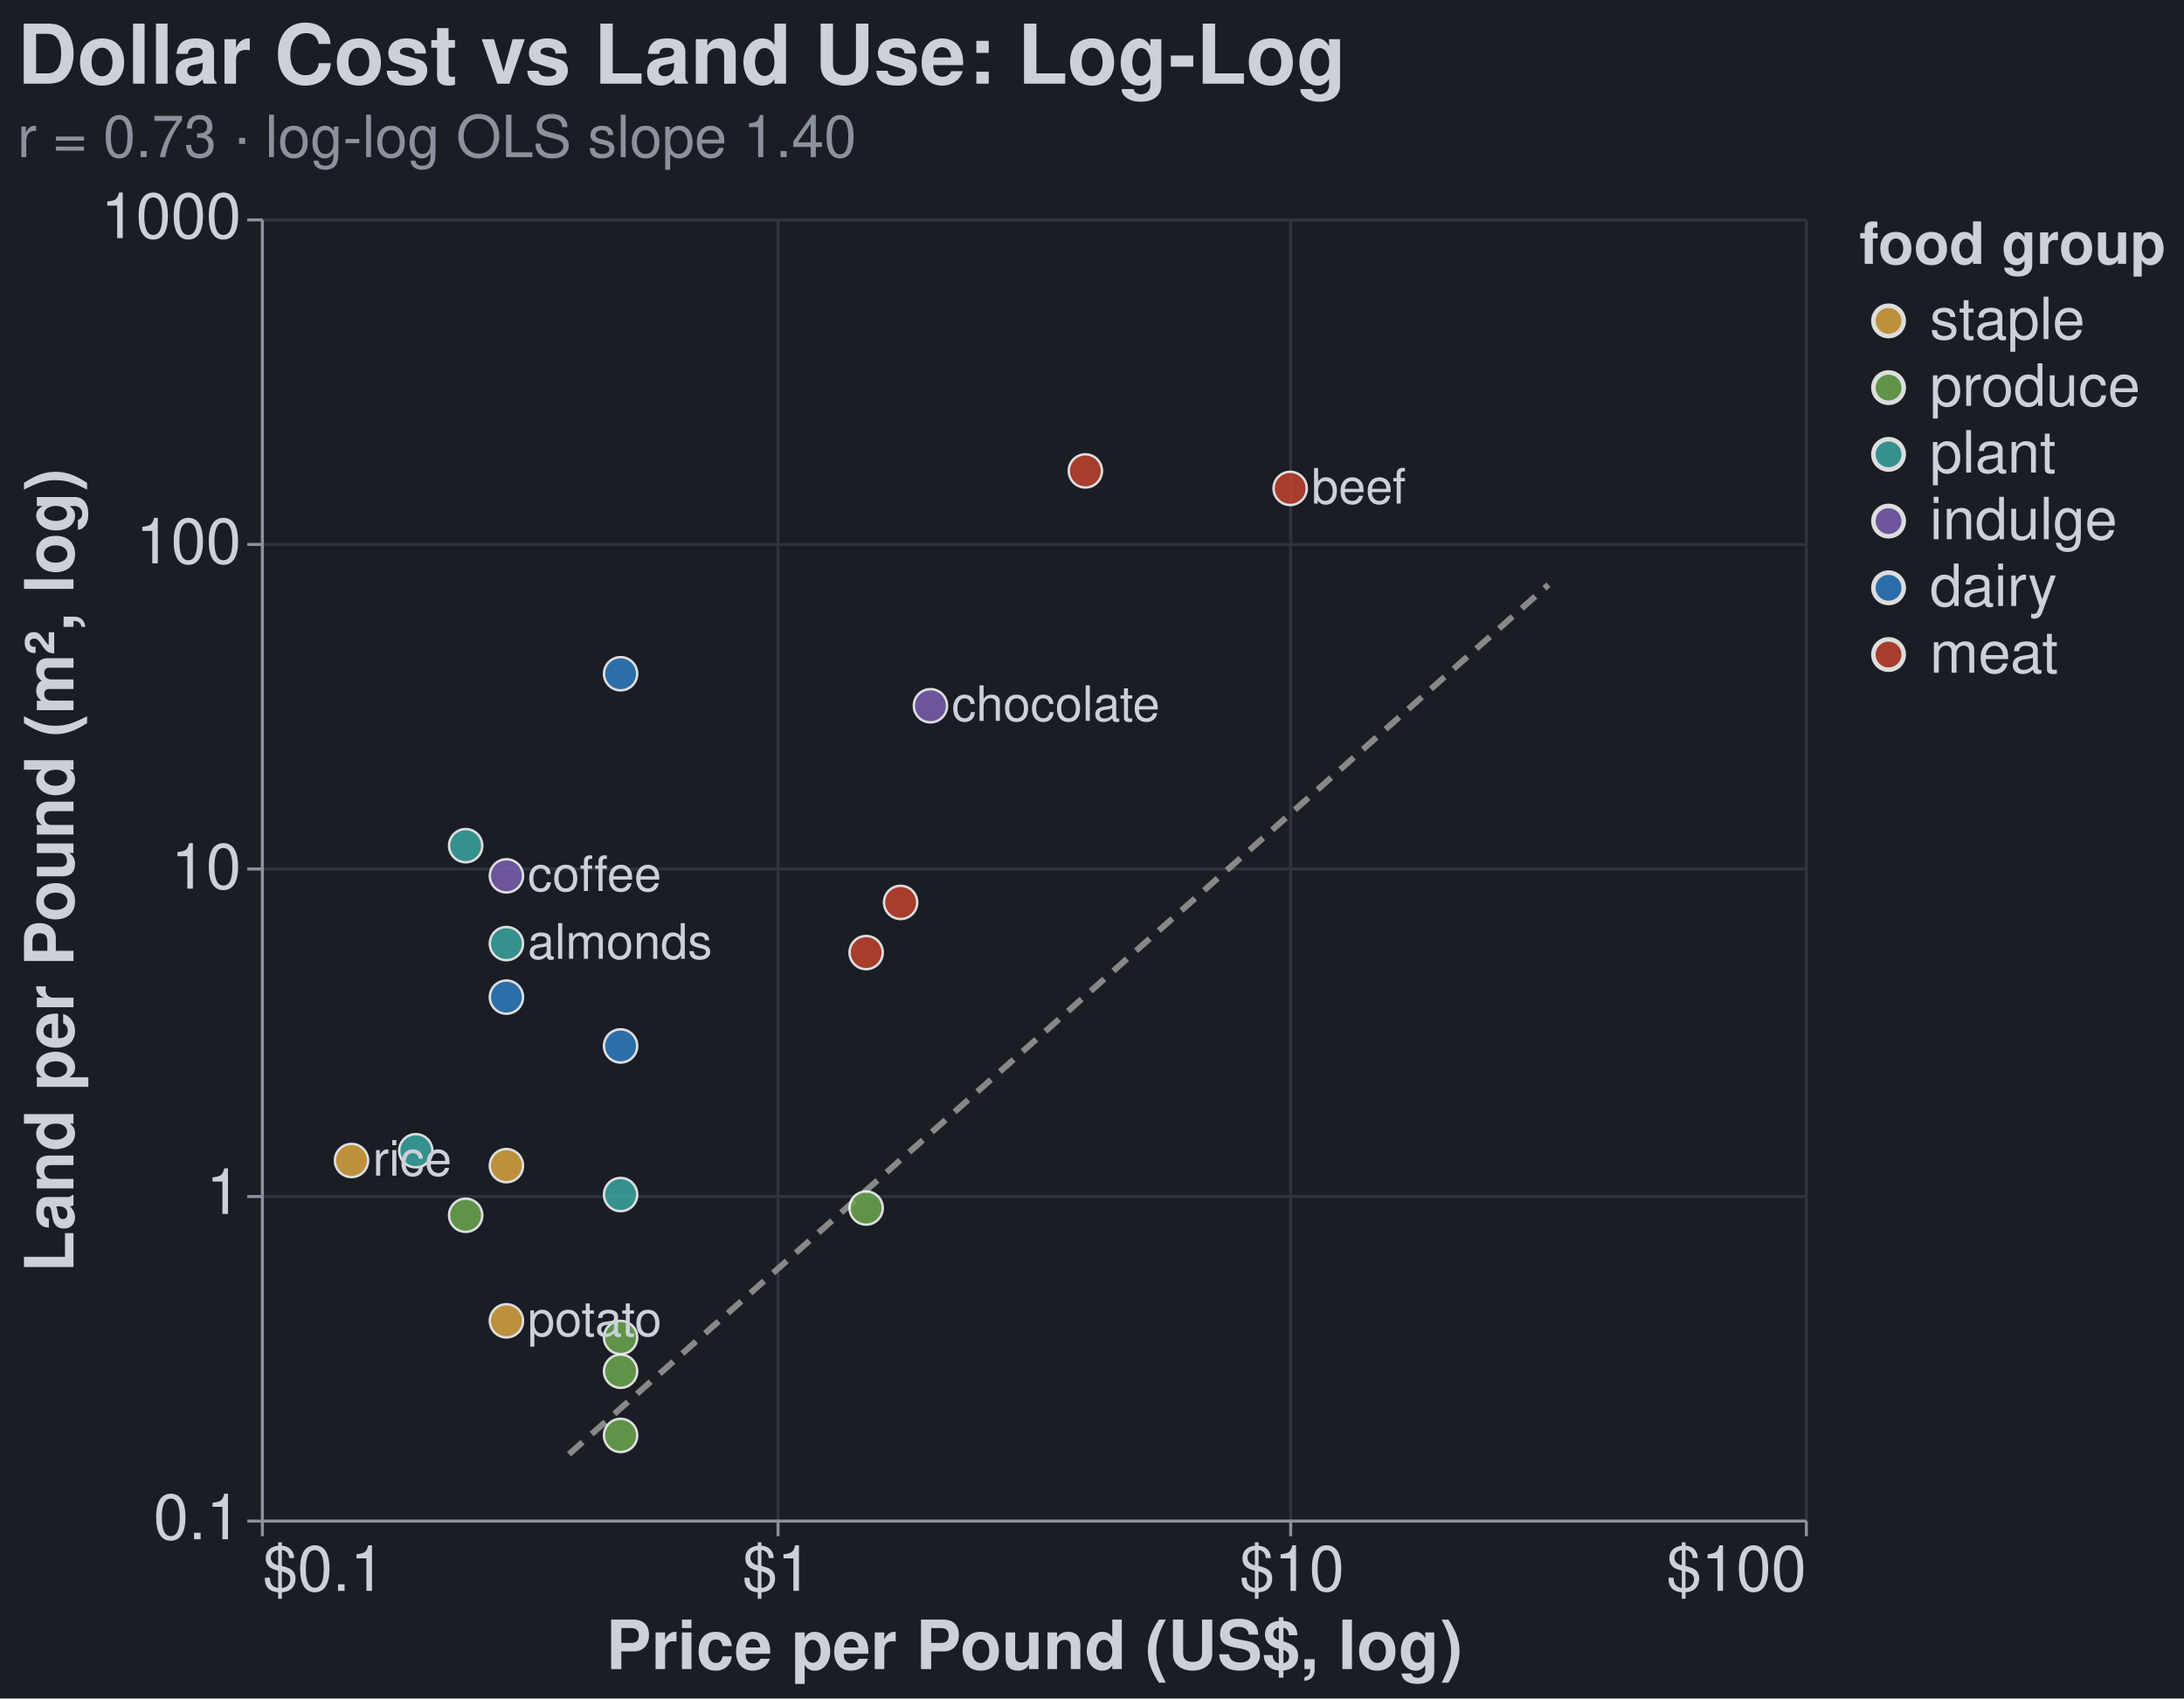
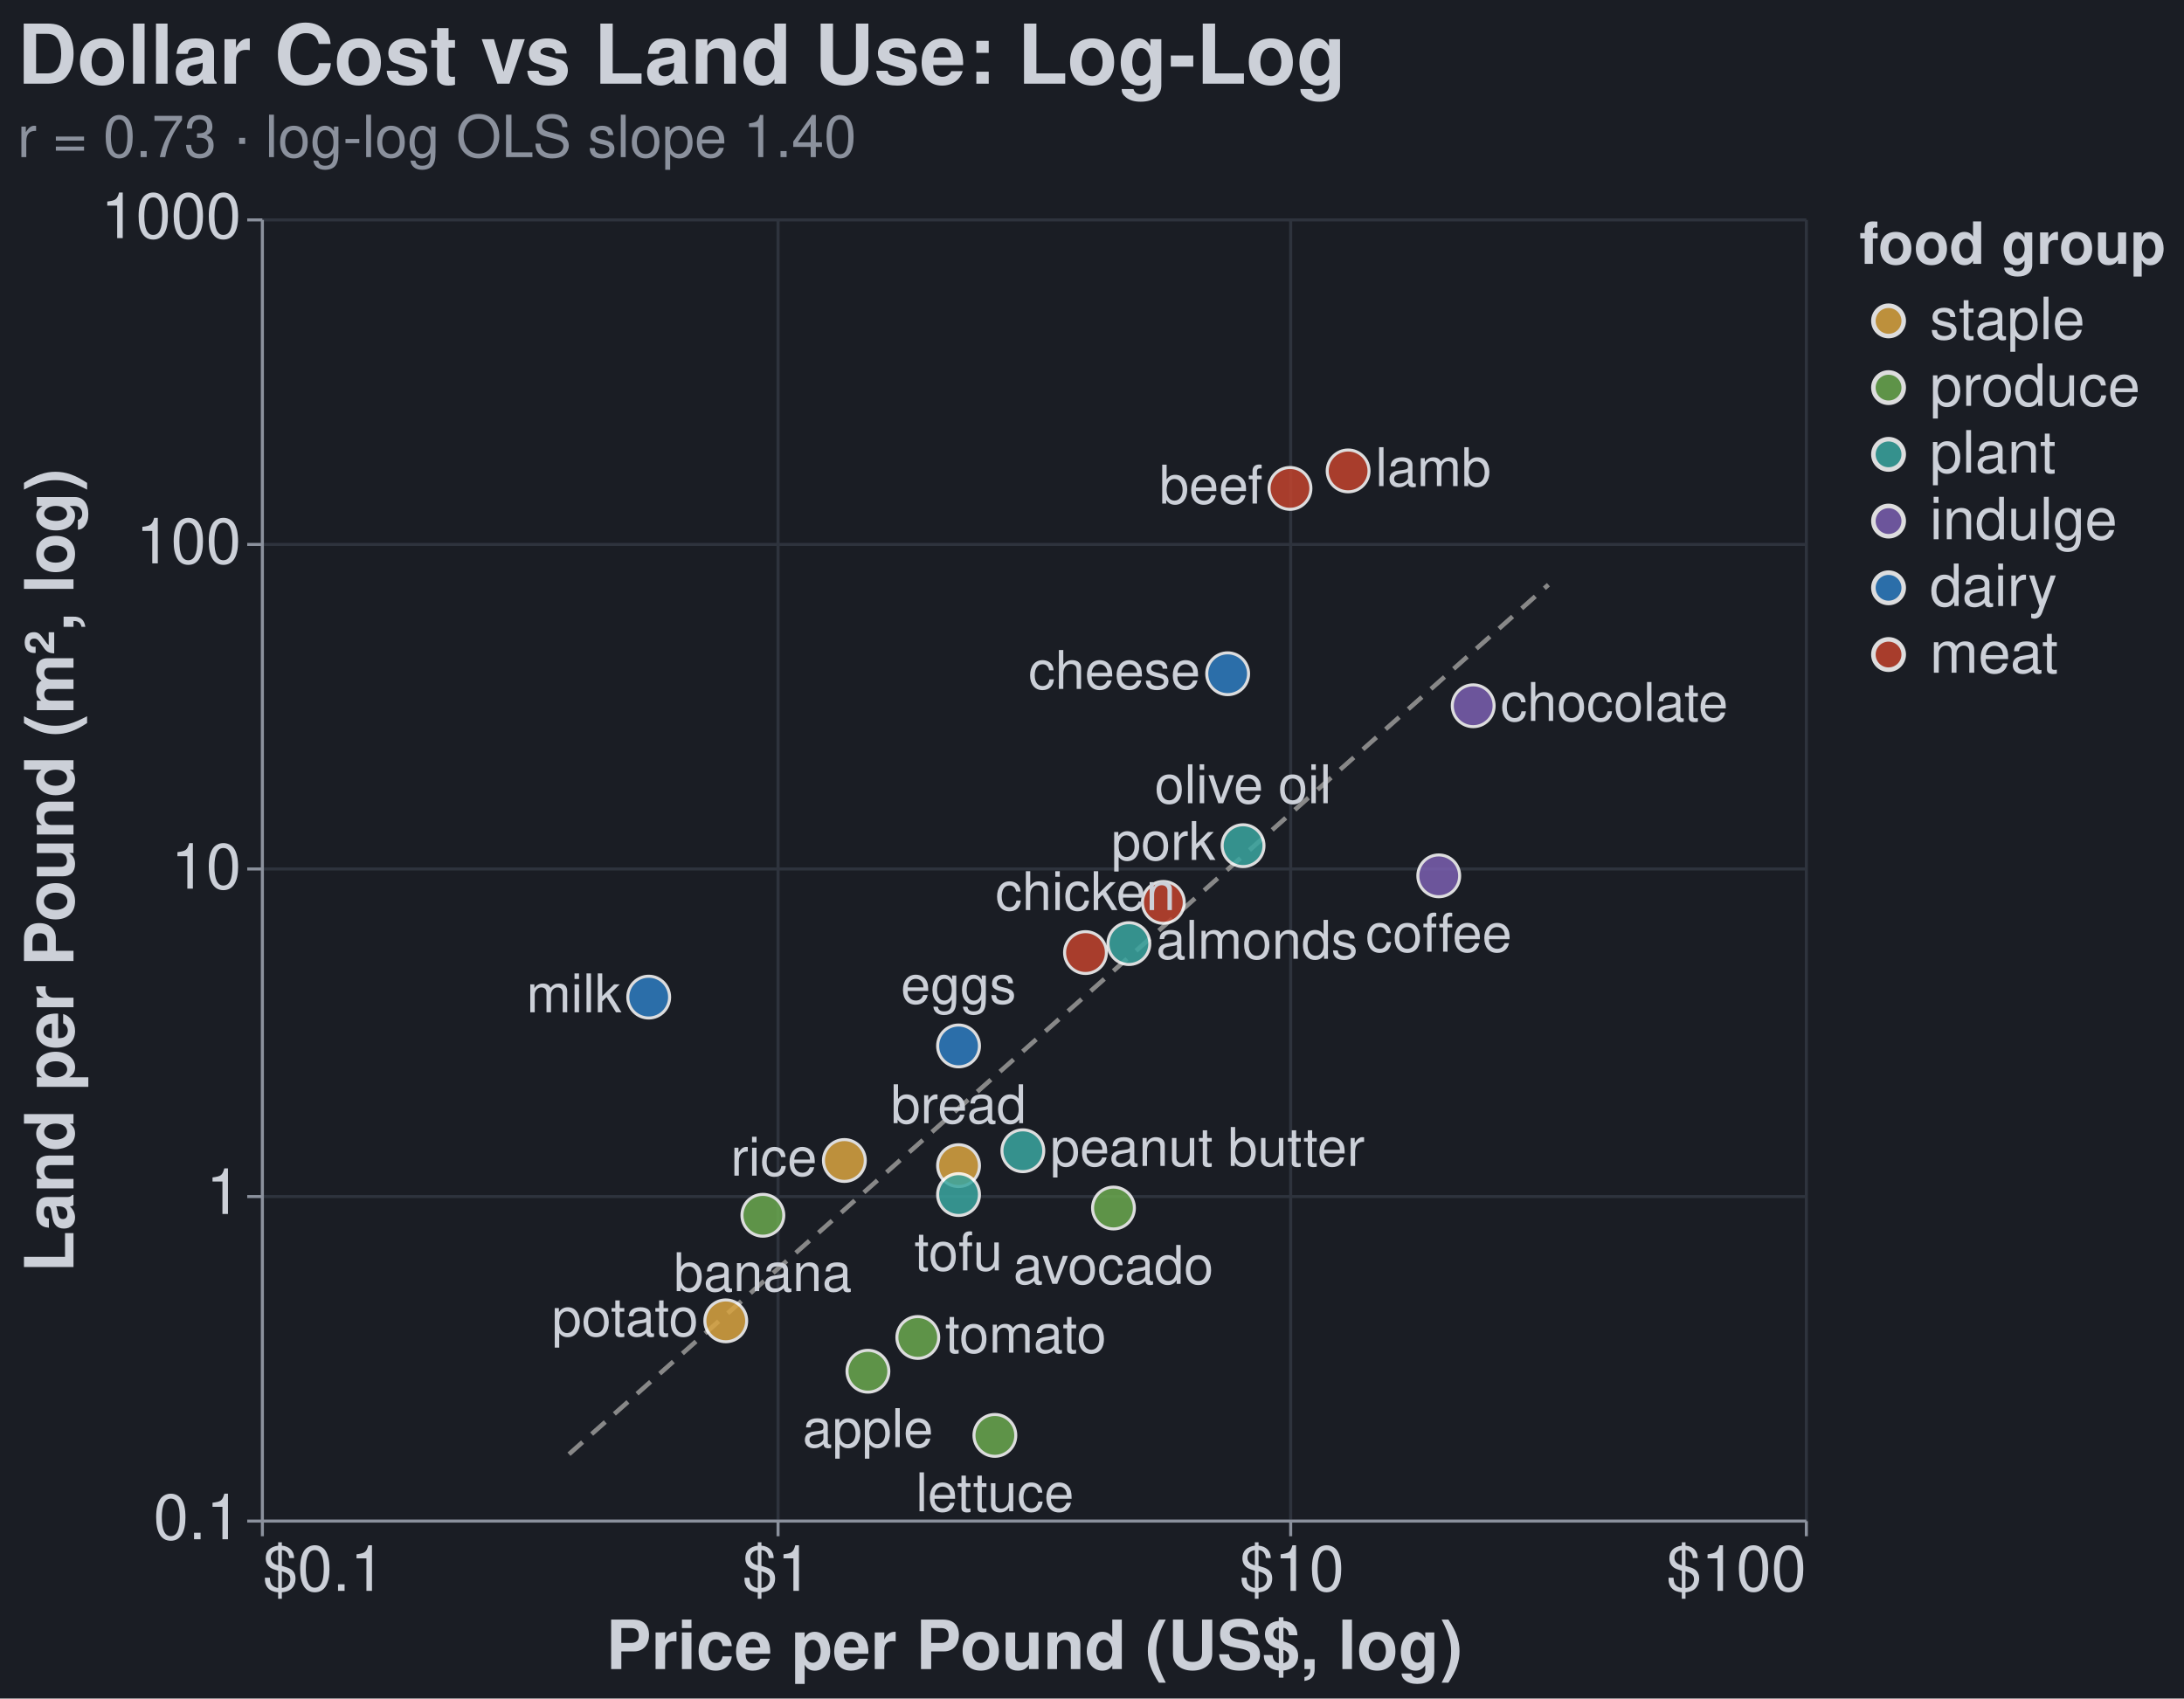
<svg xmlns="http://www.w3.org/2000/svg" version="1.1" class="marks" width="720" height="560" viewBox="0 0 720 560">
  <rect width="720" height="560" fill="#1a1d24" />
  <g fill="none" stroke-miterlimit="10" transform="translate(86,72)">
    <g class="mark-group role-frame root" role="graphics-object" aria-roledescription="group mark container">
      <g transform="translate(0,0)">
        <path class="background" aria-hidden="true" d="M0,0h509v429h-509Z" />
        <g>
          <g class="mark-group role-axis" aria-hidden="true">
            <g transform="translate(0.5,429.5)">
              <path class="background" aria-hidden="true" d="M0,0h0v0h0Z" pointer-events="none" />
              <g>
                <g class="mark-rule role-axis-grid" pointer-events="none">
                  <line transform="translate(0,-429)" x2="0" y2="429" stroke="#2e333d" stroke-width="1" opacity="1" />
                  <line transform="translate(170,-429)" x2="0" y2="429" stroke="#2e333d" stroke-width="1" opacity="1" />
                  <line transform="translate(339,-429)" x2="0" y2="429" stroke="#2e333d" stroke-width="1" opacity="1" />
                  <line transform="translate(509,-429)" x2="0" y2="429" stroke="#2e333d" stroke-width="1" opacity="1" />
                </g>
              </g>
              <path class="foreground" aria-hidden="true" d="" pointer-events="none" display="none" />
            </g>
          </g>
          <g class="mark-group role-axis" aria-hidden="true">
            <g transform="translate(0.5,0.5)">
              <path class="background" aria-hidden="true" d="M0,0h0v0h0Z" pointer-events="none" />
              <g>
                <g class="mark-rule role-axis-grid" pointer-events="none">
                  <line transform="translate(0,429)" x2="509" y2="0" stroke="#2e333d" stroke-width="1" opacity="1" />
                  <line transform="translate(0,322)" x2="509" y2="0" stroke="#2e333d" stroke-width="1" opacity="1" />
                  <line transform="translate(0,214)" x2="509" y2="0" stroke="#2e333d" stroke-width="1" opacity="1" />
                  <line transform="translate(0,107)" x2="509" y2="0" stroke="#2e333d" stroke-width="1" opacity="1" />
                  <line transform="translate(0,0)" x2="509" y2="0" stroke="#2e333d" stroke-width="1" opacity="1" />
                </g>
              </g>
              <path class="foreground" aria-hidden="true" d="" pointer-events="none" display="none" />
            </g>
          </g>
          <g class="mark-group role-axis" role="graphics-symbol" aria-roledescription="axis" aria-label="X-axis titled 'Price per Pound  (US$, log)' for a log scale with values from $0.1 to $100">
            <g transform="translate(0.5,429.5)">
              <path class="background" aria-hidden="true" d="M0,0h0v0h0Z" pointer-events="none" />
              <g>
                <g class="mark-rule role-axis-tick" pointer-events="none">
                  <line transform="translate(0,0)" x2="0" y2="5" stroke="#8b919d" stroke-width="1" opacity="1" />
                  <line transform="translate(170,0)" x2="0" y2="5" stroke="#8b919d" stroke-width="1" opacity="1" />
                  <line transform="translate(339,0)" x2="0" y2="5" stroke="#8b919d" stroke-width="1" opacity="1" />
                  <line transform="translate(509,0)" x2="0" y2="5" stroke="#8b919d" stroke-width="1" opacity="1" />
                </g>
                <g class="mark-text role-axis-label" pointer-events="none">
                  <text text-anchor="start" transform="translate(0,23)" font-family="system-ui, -apple-system, Segoe UI, Helvetica, Arial, sans-serif" font-size="20.8px" fill="#ccd0d8" opacity="1">$0.1</text>
                  <text text-anchor="middle" transform="translate(169.6667,23)" font-family="system-ui, -apple-system, Segoe UI, Helvetica, Arial, sans-serif" font-size="20.8px" fill="#ccd0d8" opacity="1">$1</text>
                  <text text-anchor="middle" transform="translate(339.3333,23)" font-family="system-ui, -apple-system, Segoe UI, Helvetica, Arial, sans-serif" font-size="20.8px" fill="#ccd0d8" opacity="1">$10</text>
                  <text text-anchor="end" transform="translate(509,23)" font-family="system-ui, -apple-system, Segoe UI, Helvetica, Arial, sans-serif" font-size="20.8px" fill="#ccd0d8" opacity="1">$100</text>
                </g>
                <g class="mark-rule role-axis-domain" pointer-events="none">
                  <line transform="translate(0,0)" x2="509" y2="0" stroke="#8b919d" stroke-width="1" opacity="1" />
                </g>
                <g class="mark-text role-axis-title" pointer-events="none">
                  <text text-anchor="middle" transform="translate(254.5,48.8)" font-family="system-ui, -apple-system, Segoe UI, Helvetica, Arial, sans-serif" font-size="22.4px" font-weight="bold" fill="#ccd0d8" opacity="1">Price per Pound  (US$, log)</text>
                </g>
              </g>
              <path class="foreground" aria-hidden="true" d="" pointer-events="none" display="none" />
            </g>
          </g>
-           <g class="mark-group role-axis" role="graphics-symbol" aria-roledescription="axis" aria-label="Y-axis titled 'Land per Pound (m², log)' for a log scale with values from 0.1 to 1000">
+           <g class="mark-group role-axis" role="graphics-symbol" aria-roledescription="axis" aria-label="Y-axis titled 'Land per Pound  (m², log)' for a log scale with values from 0.1 to 1000">
            <g transform="translate(0.5,0.5)">
              <path class="background" aria-hidden="true" d="M0,0h0v0h0Z" pointer-events="none" />
              <g>
                <g class="mark-rule role-axis-tick" pointer-events="none">
                  <line transform="translate(0,429)" x2="-5" y2="0" stroke="#8b919d" stroke-width="1" opacity="1" />
                  <line transform="translate(0,322)" x2="-5" y2="0" stroke="#8b919d" stroke-width="1" opacity="1" />
                  <line transform="translate(0,214)" x2="-5" y2="0" stroke="#8b919d" stroke-width="1" opacity="1" />
                  <line transform="translate(0,107)" x2="-5" y2="0" stroke="#8b919d" stroke-width="1" opacity="1" />
                  <line transform="translate(0,0)" x2="-5" y2="0" stroke="#8b919d" stroke-width="1" opacity="1" />
                </g>
                <g class="mark-text role-axis-label" pointer-events="none">
                  <text text-anchor="end" transform="translate(-7,435)" font-family="system-ui, -apple-system, Segoe UI, Helvetica, Arial, sans-serif" font-size="20.8px" fill="#ccd0d8" opacity="1">0.1</text>
                  <text text-anchor="end" transform="translate(-7,327.75)" font-family="system-ui, -apple-system, Segoe UI, Helvetica, Arial, sans-serif" font-size="20.8px" fill="#ccd0d8" opacity="1">1</text>
                  <text text-anchor="end" transform="translate(-7,220.5)" font-family="system-ui, -apple-system, Segoe UI, Helvetica, Arial, sans-serif" font-size="20.8px" fill="#ccd0d8" opacity="1">10</text>
                  <text text-anchor="end" transform="translate(-7,113.25)" font-family="system-ui, -apple-system, Segoe UI, Helvetica, Arial, sans-serif" font-size="20.8px" fill="#ccd0d8" opacity="1">100</text>
                  <text text-anchor="end" transform="translate(-7,6)" font-family="system-ui, -apple-system, Segoe UI, Helvetica, Arial, sans-serif" font-size="20.8px" fill="#ccd0d8" opacity="1">1000</text>
                </g>
                <g class="mark-rule role-axis-domain" pointer-events="none">
                  <line transform="translate(0,429)" x2="0" y2="-429" stroke="#8b919d" stroke-width="1" opacity="1" />
                </g>
                <g class="mark-text role-axis-title" pointer-events="none">
-                   <text text-anchor="middle" transform="translate(-57.27187,214.5) rotate(-90) translate(0,-5)" font-family="system-ui, -apple-system, Segoe UI, Helvetica, Arial, sans-serif" font-size="22.4px" font-weight="bold" fill="#ccd0d8" opacity="1">Land per Pound (m², log)</text>
+                   <text text-anchor="middle" transform="translate(-57.27187,214.5) rotate(-90) translate(0,-5)" font-family="system-ui, -apple-system, Segoe UI, Helvetica, Arial, sans-serif" font-size="22.4px" font-weight="bold" fill="#ccd0d8" opacity="1">Land per Pound  (m², log)</text>
                </g>
              </g>
              <path class="foreground" aria-hidden="true" d="" pointer-events="none" display="none" />
            </g>
          </g>
          <g class="mark-line role-mark layer_0_marks" role="graphics-object" aria-roledescription="line mark container">
-             <path aria-label="x: 0.396893; y: 0.158828445692" role="graphics-symbol" aria-roledescription="line mark" d="M101.575,407.45L424.466,120.779" stroke="#888" stroke-width="2" stroke-dasharray="6,4" />
+             <path aria-label="x: 0.396893; y: 0.158828445692" role="graphics-symbol" aria-roledescription="line mark" d="M101.575,407.45L424.466,120.779" stroke="#888" stroke-width="1.5" stroke-dasharray="6,4" />
          </g>
          <g class="mark-symbol role-mark layer_1_marks" role="graphics-object" aria-roledescription="symbol mark container">
-             <path aria-label="Price per Pound  (US$, log): $0.3; Land per Pound (m², log): 0.408233; grp: staple" role="graphics-symbol" aria-roledescription="circle" transform="translate(80.95157,363.4801)" d="M5.477,0A5.477,5.477,0,1,1,-5.477,0A5.477,5.477,0,1,1,5.477,0" fill="#d9a441" stroke="white" stroke-width="0.8" opacity="0.85" />
-             <path aria-label="Price per Pound  (US$, log): $0.15; Land per Pound (m², log): 1.27006; grp: staple" role="graphics-symbol" aria-roledescription="circle" transform="translate(29.87682,310.6149)" d="M5.477,0A5.477,5.477,0,1,1,-5.477,0A5.477,5.477,0,1,1,5.477,0" fill="#d9a441" stroke="white" stroke-width="0.8" opacity="0.85" />
-             <path aria-label="Price per Pound  (US$, log): $0.3; Land per Pound (m², log): 1.2247; grp: staple" role="graphics-symbol" aria-roledescription="circle" transform="translate(80.95157,312.3089)" d="M5.477,0A5.477,5.477,0,1,1,-5.477,0A5.477,5.477,0,1,1,5.477,0" fill="#d9a441" stroke="white" stroke-width="0.8" opacity="0.85" />
-             <path aria-label="Price per Pound  (US$, log): $0.5; Land per Pound (m², log): 0.181437; grp: produce" role="graphics-symbol" aria-roledescription="circle" transform="translate(118.5919,401.2517)" d="M5.477,0A5.477,5.477,0,1,1,-5.477,0A5.477,5.477,0,1,1,5.477,0" fill="#6aa84f" stroke="white" stroke-width="0.8" opacity="0.85" />
-             <path aria-label="Price per Pound  (US$, log): $0.25; Land per Pound (m², log): 0.861825; grp: produce" role="graphics-symbol" aria-roledescription="circle" transform="translate(67.51715,328.6763)" d="M5.477,0A5.477,5.477,0,1,1,-5.477,0A5.477,5.477,0,1,1,5.477,0" fill="#6aa84f" stroke="white" stroke-width="0.8" opacity="0.85" />
-             <path aria-label="Price per Pound  (US$, log): $0.5; Land per Pound (m², log): 0.285763; grp: produce" role="graphics-symbol" aria-roledescription="circle" transform="translate(118.5919,380.0934)" d="M5.477,0A5.477,5.477,0,1,1,-5.477,0A5.477,5.477,0,1,1,5.477,0" fill="#6aa84f" stroke="white" stroke-width="0.8" opacity="0.85" />
-             <path aria-label="Price per Pound  (US$, log): $0.5; Land per Pound (m², log): 0.362874; grp: produce" role="graphics-symbol" aria-roledescription="circle" transform="translate(118.5919,368.9662)" d="M5.477,0A5.477,5.477,0,1,1,-5.477,0A5.477,5.477,0,1,1,5.477,0" fill="#6aa84f" stroke="white" stroke-width="0.8" opacity="0.85" />
-             <path aria-label="Price per Pound  (US$, log): $1.5; Land per Pound (m², log): 0.907184; grp: produce" role="graphics-symbol" aria-roledescription="circle" transform="translate(199.5435,326.2872)" d="M5.477,0A5.477,5.477,0,1,1,-5.477,0A5.477,5.477,0,1,1,5.477,0" fill="#6aa84f" stroke="white" stroke-width="0.8" opacity="0.85" />
-             <path aria-label="Price per Pound  (US$, log): $0.5; Land per Pound (m², log): 0.997902; grp: plant" role="graphics-symbol" aria-roledescription="circle" transform="translate(118.5919,321.8478)" d="M5.477,0A5.477,5.477,0,1,1,-5.477,0A5.477,5.477,0,1,1,5.477,0" fill="#3aa6a0" stroke="white" stroke-width="0.8" opacity="0.85" />
-             <path aria-label="Price per Pound  (US$, log): $0.2; Land per Pound (m², log): 1.36078; grp: plant" role="graphics-symbol" aria-roledescription="circle" transform="translate(51.07476,307.4014)" d="M5.477,0A5.477,5.477,0,1,1,-5.477,0A5.477,5.477,0,1,1,5.477,0" fill="#3aa6a0" stroke="white" stroke-width="0.8" opacity="0.85" />
-             <path aria-label="Price per Pound  (US$, log): $0.3; Land per Pound (m², log): 5.8967; grp: plant" role="graphics-symbol" aria-roledescription="circle" transform="translate(80.95157,239.1022)" d="M5.477,0A5.477,5.477,0,1,1,-5.477,0A5.477,5.477,0,1,1,5.477,0" fill="#3aa6a0" stroke="white" stroke-width="0.8" opacity="0.85" />
-             <path aria-label="Price per Pound  (US$, log): $0.25; Land per Pound (m², log): 11.7934; grp: plant" role="graphics-symbol" aria-roledescription="circle" transform="translate(67.51715,206.8167)" d="M5.477,0A5.477,5.477,0,1,1,-5.477,0A5.477,5.477,0,1,1,5.477,0" fill="#3aa6a0" stroke="white" stroke-width="0.8" opacity="0.85" />
-             <path aria-label="Price per Pound  (US$, log): $0.3; Land per Pound (m², log): 9.52543; grp: indulge" role="graphics-symbol" aria-roledescription="circle" transform="translate(80.95157,216.7646)" d="M5.477,0A5.477,5.477,0,1,1,-5.477,0A5.477,5.477,0,1,1,5.477,0" fill="#7a5fb0" stroke="white" stroke-width="0.8" opacity="0.85" />
-             <path aria-label="Price per Pound  (US$, log): $2; Land per Pound (m², log): 31.7514; grp: indulge" role="graphics-symbol" aria-roledescription="circle" transform="translate(220.7414,160.6859)" d="M5.477,0A5.477,5.477,0,1,1,-5.477,0A5.477,5.477,0,1,1,5.477,0" fill="#7a5fb0" stroke="white" stroke-width="0.8" opacity="0.85" />
-             <path aria-label="Price per Pound  (US$, log): $0.3; Land per Pound (m², log): 4.03697; grp: dairy" role="graphics-symbol" aria-roledescription="circle" transform="translate(80.95157,256.7506)" d="M5.477,0A5.477,5.477,0,1,1,-5.477,0A5.477,5.477,0,1,1,5.477,0" fill="#2e7dc1" stroke="white" stroke-width="0.8" opacity="0.85" />
-             <path aria-label="Price per Pound  (US$, log): $0.5; Land per Pound (m², log): 2.85763; grp: dairy" role="graphics-symbol" aria-roledescription="circle" transform="translate(118.5919,272.8434)" d="M5.477,0A5.477,5.477,0,1,1,-5.477,0A5.477,5.477,0,1,1,5.477,0" fill="#2e7dc1" stroke="white" stroke-width="0.8" opacity="0.85" />
-             <path aria-label="Price per Pound  (US$, log): $0.5; Land per Pound (m², log): 39.8254; grp: dairy" role="graphics-symbol" aria-roledescription="circle" transform="translate(118.5919,150.1329)" d="M5.477,0A5.477,5.477,0,1,1,-5.477,0A5.477,5.477,0,1,1,5.477,0" fill="#2e7dc1" stroke="white" stroke-width="0.8" opacity="0.85" />
-             <path aria-label="Price per Pound  (US$, log): $1.5; Land per Pound (m², log): 5.53382; grp: meat" role="graphics-symbol" aria-roledescription="circle" transform="translate(199.5435,242.0605)" d="M5.477,0A5.477,5.477,0,1,1,-5.477,0A5.477,5.477,0,1,1,5.477,0" fill="#c1432e" stroke="white" stroke-width="0.8" opacity="0.85" />
-             <path aria-label="Price per Pound  (US$, log): $1.75; Land per Pound (m², log): 7.8925; grp: meat" role="graphics-symbol" aria-roledescription="circle" transform="translate(210.9021,225.5237)" d="M5.477,0A5.477,5.477,0,1,1,-5.477,0A5.477,5.477,0,1,1,5.477,0" fill="#c1432e" stroke="white" stroke-width="0.8" opacity="0.85" />
-             <path aria-label="Price per Pound  (US$, log): $4; Land per Pound (m², log): 167.375; grp: meat" role="graphics-symbol" aria-roledescription="circle" transform="translate(271.8162,83.25906)" d="M5.477,0A5.477,5.477,0,1,1,-5.477,0A5.477,5.477,0,1,1,5.477,0" fill="#c1432e" stroke="white" stroke-width="0.8" opacity="0.85" />
-             <path aria-label="Price per Pound  (US$, log): $10; Land per Pound (m², log): 147.871; grp: meat" role="graphics-symbol" aria-roledescription="circle" transform="translate(339.3333,89.03005)" d="M5.477,0A5.477,5.477,0,1,1,-5.477,0A5.477,5.477,0,1,1,5.477,0" fill="#c1432e" stroke="white" stroke-width="0.8" opacity="0.85" />
+             <path aria-label="Price per Pound  (US$, log): $0.800456; Land per Pound  (m², log): 0.408233; grp: staple" role="graphics-symbol" aria-roledescription="circle" transform="translate(153.2663,363.4801)" d="M6.892,0A6.892,6.892,0,1,1,-6.892,0A6.892,6.892,0,1,1,6.892,0" fill="#d9a441" stroke="white" stroke-width="1" opacity="0.85" />
+             <path aria-label="Price per Pound  (US$, log): $1.36078; Land per Pound  (m², log): 1.27006; grp: staple" role="graphics-symbol" aria-roledescription="circle" transform="translate(192.3658,310.6149)" d="M6.892,0A6.892,6.892,0,1,1,-6.892,0A6.892,6.892,0,1,1,6.892,0" fill="#d9a441" stroke="white" stroke-width="1" opacity="0.85" />
+             <path aria-label="Price per Pound  (US$, log): $2.26796; Land per Pound  (m², log): 1.2247; grp: staple" role="graphics-symbol" aria-roledescription="circle" transform="translate(230.0061,312.3089)" d="M6.892,0A6.892,6.892,0,1,1,-6.892,0A6.892,6.892,0,1,1,6.892,0" fill="#d9a441" stroke="white" stroke-width="1" opacity="0.85" />
+             <path aria-label="Price per Pound  (US$, log): $2.66819; Land per Pound  (m², log): 0.181437; grp: produce" role="graphics-symbol" aria-roledescription="circle" transform="translate(241.9814,401.2517)" d="M6.892,0A6.892,6.892,0,1,1,-6.892,0A6.892,6.892,0,1,1,6.892,0" fill="#6aa84f" stroke="white" stroke-width="1" opacity="0.85" />
+             <path aria-label="Price per Pound  (US$, log): $0.944983; Land per Pound  (m², log): 0.861825; grp: produce" role="graphics-symbol" aria-roledescription="circle" transform="translate(165.497,328.6763)" d="M6.892,0A6.892,6.892,0,1,1,-6.892,0A6.892,6.892,0,1,1,6.892,0" fill="#6aa84f" stroke="white" stroke-width="1" opacity="0.85" />
+             <path aria-label="Price per Pound  (US$, log): $1.51197; Land per Pound  (m², log): 0.285763; grp: produce" role="graphics-symbol" aria-roledescription="circle" transform="translate(200.1293,380.0934)" d="M6.892,0A6.892,6.892,0,1,1,-6.892,0A6.892,6.892,0,1,1,6.892,0" fill="#6aa84f" stroke="white" stroke-width="1" opacity="0.85" />
+             <path aria-label="Price per Pound  (US$, log): $1.88997; Land per Pound  (m², log): 0.362874; grp: produce" role="graphics-symbol" aria-roledescription="circle" transform="translate(216.5717,368.9662)" d="M6.892,0A6.892,6.892,0,1,1,-6.892,0A6.892,6.892,0,1,1,6.892,0" fill="#6aa84f" stroke="white" stroke-width="1" opacity="0.85" />
+             <path aria-label="Price per Pound  (US$, log): $4.53592; Land per Pound  (m², log): 0.907184; grp: produce" role="graphics-symbol" aria-roledescription="circle" transform="translate(281.0809,326.2872)" d="M6.892,0A6.892,6.892,0,1,1,-6.892,0A6.892,6.892,0,1,1,6.892,0" fill="#6aa84f" stroke="white" stroke-width="1" opacity="0.85" />
+             <path aria-label="Price per Pound  (US$, log): $2.26796; Land per Pound  (m², log): 0.997902; grp: plant" role="graphics-symbol" aria-roledescription="circle" transform="translate(230.0061,321.8478)" d="M6.892,0A6.892,6.892,0,1,1,-6.892,0A6.892,6.892,0,1,1,6.892,0" fill="#3aa6a0" stroke="white" stroke-width="1" opacity="0.85" />
+             <path aria-label="Price per Pound  (US$, log): $3.02395; Land per Pound  (m², log): 1.36078; grp: plant" role="graphics-symbol" aria-roledescription="circle" transform="translate(251.2041,307.4014)" d="M6.892,0A6.892,6.892,0,1,1,-6.892,0A6.892,6.892,0,1,1,6.892,0" fill="#3aa6a0" stroke="white" stroke-width="1" opacity="0.85" />
+             <path aria-label="Price per Pound  (US$, log): $4.85991; Land per Pound  (m², log): 5.8967; grp: plant" role="graphics-symbol" aria-roledescription="circle" transform="translate(286.1647,239.1022)" d="M6.892,0A6.892,6.892,0,1,1,-6.892,0A6.892,6.892,0,1,1,6.892,0" fill="#3aa6a0" stroke="white" stroke-width="1" opacity="0.85" />
+             <path aria-label="Price per Pound  (US$, log): $8.09986; Land per Pound  (m², log): 11.7934; grp: plant" role="graphics-symbol" aria-roledescription="circle" transform="translate(323.805,206.8167)" d="M6.892,0A6.892,6.892,0,1,1,-6.892,0A6.892,6.892,0,1,1,6.892,0" fill="#3aa6a0" stroke="white" stroke-width="1" opacity="0.85" />
+             <path aria-label="Price per Pound  (US$, log): $19.4397; Land per Pound  (m², log): 9.52543; grp: indulge" role="graphics-symbol" aria-roledescription="circle" transform="translate(388.3142,216.7646)" d="M6.892,0A6.892,6.892,0,1,1,-6.892,0A6.892,6.892,0,1,1,6.892,0" fill="#7a5fb0" stroke="white" stroke-width="1" opacity="0.85" />
+             <path aria-label="Price per Pound  (US$, log): $22.6796; Land per Pound  (m², log): 31.7514; grp: indulge" role="graphics-symbol" aria-roledescription="circle" transform="translate(399.6728,160.6859)" d="M6.892,0A6.892,6.892,0,1,1,-6.892,0A6.892,6.892,0,1,1,6.892,0" fill="#7a5fb0" stroke="white" stroke-width="1" opacity="0.85" />
+             <path aria-label="Price per Pound  (US$, log): $0.56699; Land per Pound  (m², log): 4.03697; grp: dairy" role="graphics-symbol" aria-roledescription="circle" transform="translate(127.8566,256.7506)" d="M6.892,0A6.892,6.892,0,1,1,-6.892,0A6.892,6.892,0,1,1,6.892,0" fill="#2e7dc1" stroke="white" stroke-width="1" opacity="0.85" />
+             <path aria-label="Price per Pound  (US$, log): $2.26796; Land per Pound  (m², log): 2.85763; grp: dairy" role="graphics-symbol" aria-roledescription="circle" transform="translate(230.0061,272.8434)" d="M6.892,0A6.892,6.892,0,1,1,-6.892,0A6.892,6.892,0,1,1,6.892,0" fill="#2e7dc1" stroke="white" stroke-width="1" opacity="0.85" />
+             <path aria-label="Price per Pound  (US$, log): $7.55987; Land per Pound  (m², log): 39.8254; grp: dairy" role="graphics-symbol" aria-roledescription="circle" transform="translate(318.7212,150.1329)" d="M6.892,0A6.892,6.892,0,1,1,-6.892,0A6.892,6.892,0,1,1,6.892,0" fill="#2e7dc1" stroke="white" stroke-width="1" opacity="0.85" />
+             <path aria-label="Price per Pound  (US$, log): $4.00228; Land per Pound  (m², log): 5.53382; grp: meat" role="graphics-symbol" aria-roledescription="circle" transform="translate(271.8582,242.0605)" d="M6.892,0A6.892,6.892,0,1,1,-6.892,0A6.892,6.892,0,1,1,6.892,0" fill="#c1432e" stroke="white" stroke-width="1" opacity="0.85" />
+             <path aria-label="Price per Pound  (US$, log): $5.6699; Land per Pound  (m², log): 7.8925; grp: meat" role="graphics-symbol" aria-roledescription="circle" transform="translate(297.5233,225.5237)" d="M6.892,0A6.892,6.892,0,1,1,-6.892,0A6.892,6.892,0,1,1,6.892,0" fill="#c1432e" stroke="white" stroke-width="1" opacity="0.85" />
+             <path aria-label="Price per Pound  (US$, log): $12.9598; Land per Pound  (m², log): 167.375; grp: meat" role="graphics-symbol" aria-roledescription="circle" transform="translate(358.4373,83.25906)" d="M6.892,0A6.892,6.892,0,1,1,-6.892,0A6.892,6.892,0,1,1,6.892,0" fill="#c1432e" stroke="white" stroke-width="1" opacity="0.85" />
+             <path aria-label="Price per Pound  (US$, log): $9.99101; Land per Pound  (m², log): 147.871; grp: meat" role="graphics-symbol" aria-roledescription="circle" transform="translate(339.2671,89.03005)" d="M6.892,0A6.892,6.892,0,1,1,-6.892,0A6.892,6.892,0,1,1,6.892,0" fill="#c1432e" stroke="white" stroke-width="1" opacity="0.85" />
          </g>
          <g class="mark-text role-mark layer_2_marks" role="graphics-object" aria-roledescription="text mark container">
-             <text aria-label="Price per Pound  (US$, log): $0.3; Land per Pound (m², log): 0.408233; name: potato" role="graphics-symbol" aria-roledescription="text mark" text-anchor="start" transform="translate(87.95157,368.4801)" font-family="system-ui, -apple-system, Segoe UI, Helvetica, Arial, sans-serif" font-size="16.1px" fill="#ccd0d8">potato</text>
-             <text aria-label="Price per Pound  (US$, log): $0.15; Land per Pound (m², log): 1.27006; name: rice" role="graphics-symbol" aria-roledescription="text mark" text-anchor="start" transform="translate(36.87682,315.6149)" font-family="system-ui, -apple-system, Segoe UI, Helvetica, Arial, sans-serif" font-size="16.1px" fill="#ccd0d8">rice</text>
-             <text aria-label="Price per Pound  (US$, log): $0.3; Land per Pound (m², log): 5.8967; name: almonds" role="graphics-symbol" aria-roledescription="text mark" text-anchor="start" transform="translate(87.95157,244.1022)" font-family="system-ui, -apple-system, Segoe UI, Helvetica, Arial, sans-serif" font-size="16.1px" fill="#ccd0d8">almonds</text>
-             <text aria-label="Price per Pound  (US$, log): $0.3; Land per Pound (m², log): 9.52543; name: coffee" role="graphics-symbol" aria-roledescription="text mark" text-anchor="start" transform="translate(87.95157,221.7646)" font-family="system-ui, -apple-system, Segoe UI, Helvetica, Arial, sans-serif" font-size="16.1px" fill="#ccd0d8">coffee</text>
-             <text aria-label="Price per Pound  (US$, log): $2; Land per Pound (m², log): 31.7514; name: chocolate" role="graphics-symbol" aria-roledescription="text mark" text-anchor="start" transform="translate(227.7414,165.6859)" font-family="system-ui, -apple-system, Segoe UI, Helvetica, Arial, sans-serif" font-size="16.1px" fill="#ccd0d8">chocolate</text>
-             <text aria-label="Price per Pound  (US$, log): $10; Land per Pound (m², log): 147.871; name: beef" role="graphics-symbol" aria-roledescription="text mark" text-anchor="start" transform="translate(346.3333,94.03005)" font-family="system-ui, -apple-system, Segoe UI, Helvetica, Arial, sans-serif" font-size="16.1px" fill="#ccd0d8">beef</text>
+             <text aria-label="Price per Pound  (US$, log): $1.88997; Land per Pound  (m², log): 0.362874; name: tomato" role="graphics-symbol" aria-roledescription="text mark" text-anchor="start" transform="translate(225.5717,373.9662)" font-family="system-ui, -apple-system, Segoe UI, Helvetica, Arial, sans-serif" font-size="17.6px" fill="#ccd0d8">tomato</text>
+             <text aria-label="Price per Pound  (US$, log): $3.02395; Land per Pound  (m², log): 1.36078; name: peanut butter" role="graphics-symbol" aria-roledescription="text mark" text-anchor="start" transform="translate(260.2041,312.4014)" font-family="system-ui, -apple-system, Segoe UI, Helvetica, Arial, sans-serif" font-size="17.6px" fill="#ccd0d8">peanut butter</text>
+             <text aria-label="Price per Pound  (US$, log): $4.85991; Land per Pound  (m², log): 5.8967; name: almonds" role="graphics-symbol" aria-roledescription="text mark" text-anchor="start" transform="translate(295.1647,244.1022)" font-family="system-ui, -apple-system, Segoe UI, Helvetica, Arial, sans-serif" font-size="17.6px" fill="#ccd0d8">almonds</text>
+             <text aria-label="Price per Pound  (US$, log): $22.6796; Land per Pound  (m², log): 31.7514; name: chocolate" role="graphics-symbol" aria-roledescription="text mark" text-anchor="start" transform="translate(408.6728,165.6859)" font-family="system-ui, -apple-system, Segoe UI, Helvetica, Arial, sans-serif" font-size="17.6px" fill="#ccd0d8">chocolate</text>
+             <text aria-label="Price per Pound  (US$, log): $12.9598; Land per Pound  (m², log): 167.375; name: lamb" role="graphics-symbol" aria-roledescription="text mark" text-anchor="start" transform="translate(367.4373,88.25906)" font-family="system-ui, -apple-system, Segoe UI, Helvetica, Arial, sans-serif" font-size="17.6px" fill="#ccd0d8">lamb</text>
+           </g>
+           <g class="mark-text role-mark layer_3_marks" role="graphics-object" aria-roledescription="text mark container">
+             <text aria-label="Price per Pound  (US$, log): $0.800456; Land per Pound  (m², log): 0.408233; name: potato" role="graphics-symbol" aria-roledescription="text mark" text-anchor="end" transform="translate(144.2663,368.4801)" font-family="system-ui, -apple-system, Segoe UI, Helvetica, Arial, sans-serif" font-size="17.6px" fill="#ccd0d8">potato</text>
+             <text aria-label="Price per Pound  (US$, log): $1.36078; Land per Pound  (m², log): 1.27006; name: rice" role="graphics-symbol" aria-roledescription="text mark" text-anchor="end" transform="translate(183.3658,315.6149)" font-family="system-ui, -apple-system, Segoe UI, Helvetica, Arial, sans-serif" font-size="17.6px" fill="#ccd0d8">rice</text>
+             <text aria-label="Price per Pound  (US$, log): $0.56699; Land per Pound  (m², log): 4.03697; name: milk" role="graphics-symbol" aria-roledescription="text mark" text-anchor="end" transform="translate(118.8566,261.7506)" font-family="system-ui, -apple-system, Segoe UI, Helvetica, Arial, sans-serif" font-size="17.6px" fill="#ccd0d8">milk</text>
+             <text aria-label="Price per Pound  (US$, log): $7.55987; Land per Pound  (m², log): 39.8254; name: cheese" role="graphics-symbol" aria-roledescription="text mark" text-anchor="end" transform="translate(309.7212,155.1329)" font-family="system-ui, -apple-system, Segoe UI, Helvetica, Arial, sans-serif" font-size="17.6px" fill="#ccd0d8">cheese</text>
+             <text aria-label="Price per Pound  (US$, log): $9.99101; Land per Pound  (m², log): 147.871; name: beef" role="graphics-symbol" aria-roledescription="text mark" text-anchor="end" transform="translate(330.2671,94.03005)" font-family="system-ui, -apple-system, Segoe UI, Helvetica, Arial, sans-serif" font-size="17.6px" fill="#ccd0d8">beef</text>
+           </g>
+           <g class="mark-text role-mark layer_4_marks" role="graphics-object" aria-roledescription="text mark container">
+             <text aria-label="Price per Pound  (US$, log): $2.26796; Land per Pound  (m², log): 1.2247; name: bread" role="graphics-symbol" aria-roledescription="text mark" text-anchor="middle" transform="translate(230.0061,298.3089)" font-family="system-ui, -apple-system, Segoe UI, Helvetica, Arial, sans-serif" font-size="17.6px" fill="#ccd0d8">bread</text>
+             <text aria-label="Price per Pound  (US$, log): $8.09986; Land per Pound  (m², log): 11.7934; name: olive oil" role="graphics-symbol" aria-roledescription="text mark" text-anchor="middle" transform="translate(323.805,192.8167)" font-family="system-ui, -apple-system, Segoe UI, Helvetica, Arial, sans-serif" font-size="17.6px" fill="#ccd0d8">olive oil</text>
+             <text aria-label="Price per Pound  (US$, log): $2.26796; Land per Pound  (m², log): 2.85763; name: eggs" role="graphics-symbol" aria-roledescription="text mark" text-anchor="middle" transform="translate(230.0061,258.8434)" font-family="system-ui, -apple-system, Segoe UI, Helvetica, Arial, sans-serif" font-size="17.6px" fill="#ccd0d8">eggs</text>
+             <text aria-label="Price per Pound  (US$, log): $4.00228; Land per Pound  (m², log): 5.53382; name: chicken" role="graphics-symbol" aria-roledescription="text mark" text-anchor="middle" transform="translate(271.8582,228.0605)" font-family="system-ui, -apple-system, Segoe UI, Helvetica, Arial, sans-serif" font-size="17.6px" fill="#ccd0d8">chicken</text>
+             <text aria-label="Price per Pound  (US$, log): $5.6699; Land per Pound  (m², log): 7.8925; name: pork" role="graphics-symbol" aria-roledescription="text mark" text-anchor="middle" transform="translate(297.5233,211.5237)" font-family="system-ui, -apple-system, Segoe UI, Helvetica, Arial, sans-serif" font-size="17.6px" fill="#ccd0d8">pork</text>
+           </g>
+           <g class="mark-text role-mark layer_5_marks" role="graphics-object" aria-roledescription="text mark container">
+             <text aria-label="Price per Pound  (US$, log): $2.66819; Land per Pound  (m², log): 0.181437; name: lettuce" role="graphics-symbol" aria-roledescription="text mark" text-anchor="middle" transform="translate(241.9814,426.2517)" font-family="system-ui, -apple-system, Segoe UI, Helvetica, Arial, sans-serif" font-size="17.6px" fill="#ccd0d8">lettuce</text>
+             <text aria-label="Price per Pound  (US$, log): $0.944983; Land per Pound  (m², log): 0.861825; name: banana" role="graphics-symbol" aria-roledescription="text mark" text-anchor="middle" transform="translate(165.497,353.6763)" font-family="system-ui, -apple-system, Segoe UI, Helvetica, Arial, sans-serif" font-size="17.6px" fill="#ccd0d8">banana</text>
+             <text aria-label="Price per Pound  (US$, log): $1.51197; Land per Pound  (m², log): 0.285763; name: apple" role="graphics-symbol" aria-roledescription="text mark" text-anchor="middle" transform="translate(200.1293,405.0934)" font-family="system-ui, -apple-system, Segoe UI, Helvetica, Arial, sans-serif" font-size="17.6px" fill="#ccd0d8">apple</text>
+             <text aria-label="Price per Pound  (US$, log): $4.53592; Land per Pound  (m², log): 0.907184; name: avocado" role="graphics-symbol" aria-roledescription="text mark" text-anchor="middle" transform="translate(281.0809,351.2872)" font-family="system-ui, -apple-system, Segoe UI, Helvetica, Arial, sans-serif" font-size="17.6px" fill="#ccd0d8">avocado</text>
+             <text aria-label="Price per Pound  (US$, log): $2.26796; Land per Pound  (m², log): 0.997902; name: tofu" role="graphics-symbol" aria-roledescription="text mark" text-anchor="middle" transform="translate(230.0061,346.8478)" font-family="system-ui, -apple-system, Segoe UI, Helvetica, Arial, sans-serif" font-size="17.6px" fill="#ccd0d8">tofu</text>
+             <text aria-label="Price per Pound  (US$, log): $19.4397; Land per Pound  (m², log): 9.52543; name: coffee" role="graphics-symbol" aria-roledescription="text mark" text-anchor="middle" transform="translate(388.3142,241.7646)" font-family="system-ui, -apple-system, Segoe UI, Helvetica, Arial, sans-serif" font-size="17.6px" fill="#ccd0d8">coffee</text>
          </g>
          <g class="mark-group role-legend" role="graphics-symbol" aria-roledescription="legend" aria-label="Symbol legend titled 'food group' for fill color with 6 values: staple, produce, plant, indulge, dairy, meat">
            <g transform="translate(527,0)">
              <path class="background" aria-hidden="true" d="M0,0h102v154h-102Z" pointer-events="none" />
              <g>
                <g class="mark-group role-legend-entry">
                  <g transform="translate(0,24.2)">
                    <path class="background" aria-hidden="true" d="M0,0h0v0h0Z" pointer-events="none" />
                    <g>
                      <g class="mark-group role-scope" role="graphics-object" aria-roledescription="group mark container">
                        <g transform="translate(0,0)">
                          <path class="background" aria-hidden="true" d="M0,0h92.584v19.8h-92.584Z" pointer-events="none" opacity="1" />
                          <g>
                            <g class="mark-symbol role-legend-symbol" pointer-events="none">
                              <path transform="translate(9.6,9.6)" d="M5,0A5,5,0,1,1,-5,0A5,5,0,1,1,5,0" fill="#d9a441" stroke="white" stroke-width="1.5" opacity="0.85" />
                            </g>
                            <g class="mark-text role-legend-label" pointer-events="none">
                              <text text-anchor="start" transform="translate(23.2,15.6)" font-family="system-ui, -apple-system, Segoe UI, Helvetica, Arial, sans-serif" font-size="19.2px" fill="#ccd0d8" opacity="1">staple</text>
                            </g>
                          </g>
                          <path class="foreground" aria-hidden="true" d="" pointer-events="none" display="none" />
                        </g>
                        <g transform="translate(0,22)">
                          <path class="background" aria-hidden="true" d="M0,0h92.584v19.8h-92.584Z" pointer-events="none" opacity="1" />
                          <g>
                            <g class="mark-symbol role-legend-symbol" pointer-events="none">
                              <path transform="translate(9.6,9.6)" d="M5,0A5,5,0,1,1,-5,0A5,5,0,1,1,5,0" fill="#6aa84f" stroke="white" stroke-width="1.5" opacity="0.85" />
                            </g>
                            <g class="mark-text role-legend-label" pointer-events="none">
                              <text text-anchor="start" transform="translate(23.2,15.6)" font-family="system-ui, -apple-system, Segoe UI, Helvetica, Arial, sans-serif" font-size="19.2px" fill="#ccd0d8" opacity="1">produce</text>
                            </g>
                          </g>
                          <path class="foreground" aria-hidden="true" d="" pointer-events="none" display="none" />
                        </g>
                        <g transform="translate(0,44)">
                          <path class="background" aria-hidden="true" d="M0,0h92.584v19.8h-92.584Z" pointer-events="none" opacity="1" />
                          <g>
                            <g class="mark-symbol role-legend-symbol" pointer-events="none">
                              <path transform="translate(9.6,9.6)" d="M5,0A5,5,0,1,1,-5,0A5,5,0,1,1,5,0" fill="#3aa6a0" stroke="white" stroke-width="1.5" opacity="0.85" />
                            </g>
                            <g class="mark-text role-legend-label" pointer-events="none">
                              <text text-anchor="start" transform="translate(23.2,15.6)" font-family="system-ui, -apple-system, Segoe UI, Helvetica, Arial, sans-serif" font-size="19.2px" fill="#ccd0d8" opacity="1">plant</text>
                            </g>
                          </g>
                          <path class="foreground" aria-hidden="true" d="" pointer-events="none" display="none" />
                        </g>
                        <g transform="translate(0,66)">
                          <path class="background" aria-hidden="true" d="M0,0h92.584v19.8h-92.584Z" pointer-events="none" opacity="1" />
                          <g>
                            <g class="mark-symbol role-legend-symbol" pointer-events="none">
                              <path transform="translate(9.6,9.6)" d="M5,0A5,5,0,1,1,-5,0A5,5,0,1,1,5,0" fill="#7a5fb0" stroke="white" stroke-width="1.5" opacity="0.85" />
                            </g>
                            <g class="mark-text role-legend-label" pointer-events="none">
                              <text text-anchor="start" transform="translate(23.2,15.6)" font-family="system-ui, -apple-system, Segoe UI, Helvetica, Arial, sans-serif" font-size="19.2px" fill="#ccd0d8" opacity="1">indulge</text>
                            </g>
                          </g>
                          <path class="foreground" aria-hidden="true" d="" pointer-events="none" display="none" />
                        </g>
                        <g transform="translate(0,88)">
                          <path class="background" aria-hidden="true" d="M0,0h92.584v19.8h-92.584Z" pointer-events="none" opacity="1" />
                          <g>
                            <g class="mark-symbol role-legend-symbol" pointer-events="none">
                              <path transform="translate(9.6,9.6)" d="M5,0A5,5,0,1,1,-5,0A5,5,0,1,1,5,0" fill="#2e7dc1" stroke="white" stroke-width="1.5" opacity="0.85" />
                            </g>
                            <g class="mark-text role-legend-label" pointer-events="none">
                              <text text-anchor="start" transform="translate(23.2,15.6)" font-family="system-ui, -apple-system, Segoe UI, Helvetica, Arial, sans-serif" font-size="19.2px" fill="#ccd0d8" opacity="1">dairy</text>
                            </g>
                          </g>
                          <path class="foreground" aria-hidden="true" d="" pointer-events="none" display="none" />
                        </g>
                        <g transform="translate(0,110)">
                          <path class="background" aria-hidden="true" d="M0,0h92.584v19.8h-92.584Z" pointer-events="none" opacity="1" />
                          <g>
                            <g class="mark-symbol role-legend-symbol" pointer-events="none">
                              <path transform="translate(9.6,9.6)" d="M5,0A5,5,0,1,1,-5,0A5,5,0,1,1,5,0" fill="#c1432e" stroke="white" stroke-width="1.5" opacity="0.85" />
                            </g>
                            <g class="mark-text role-legend-label" pointer-events="none">
                              <text text-anchor="start" transform="translate(23.2,15.6)" font-family="system-ui, -apple-system, Segoe UI, Helvetica, Arial, sans-serif" font-size="19.2px" fill="#ccd0d8" opacity="1">meat</text>
                            </g>
                          </g>
                          <path class="foreground" aria-hidden="true" d="" pointer-events="none" display="none" />
                        </g>
                      </g>
                    </g>
                    <path class="foreground" aria-hidden="true" d="" pointer-events="none" display="none" />
                  </g>
                </g>
                <g class="mark-text role-legend-title" pointer-events="none">
                  <text text-anchor="start" transform="translate(0,15)" font-family="system-ui, -apple-system, Segoe UI, Helvetica, Arial, sans-serif" font-size="19.2px" font-weight="bold" fill="#ccd0d8" opacity="1">food group</text>
                </g>
              </g>
              <path class="foreground" aria-hidden="true" d="" pointer-events="none" display="none" />
            </g>
          </g>
          <g class="mark-group role-title">
            <g transform="translate(-80.27187,-65.4)">
              <path class="background" aria-hidden="true" d="M0,0h0v0h0Z" pointer-events="none" />
              <g>
                <g class="mark-text role-title-text" role="graphics-symbol" aria-roledescription="title" aria-label="Title text 'Dollar Cost vs Land Use: Log-Log'" pointer-events="none">
                  <text text-anchor="start" transform="translate(0,21)" font-family="system-ui, -apple-system, Segoe UI, Helvetica, Arial, sans-serif" font-size="27.2px" font-weight="bold" fill="#ccd0d8" opacity="1">Dollar Cost vs Land Use: Log-Log</text>
                </g>
                <g class="mark-text role-title-subtitle" role="graphics-symbol" aria-roledescription="subtitle" aria-label="Subtitle text 'r = 0.73  ·  log-log OLS slope 1.40'" pointer-events="none">
                  <text text-anchor="start" transform="translate(0,45.2)" font-family="system-ui, -apple-system, Segoe UI, Helvetica, Arial, sans-serif" font-size="19.2px" fill="#8b919d" opacity="1">r = 0.73  ·  log-log OLS slope 1.40</text>
                </g>
              </g>
              <path class="foreground" aria-hidden="true" d="" pointer-events="none" display="none" />
            </g>
          </g>
        </g>
        <path class="foreground" aria-hidden="true" d="" display="none" />
      </g>
    </g>
  </g>
</svg>
